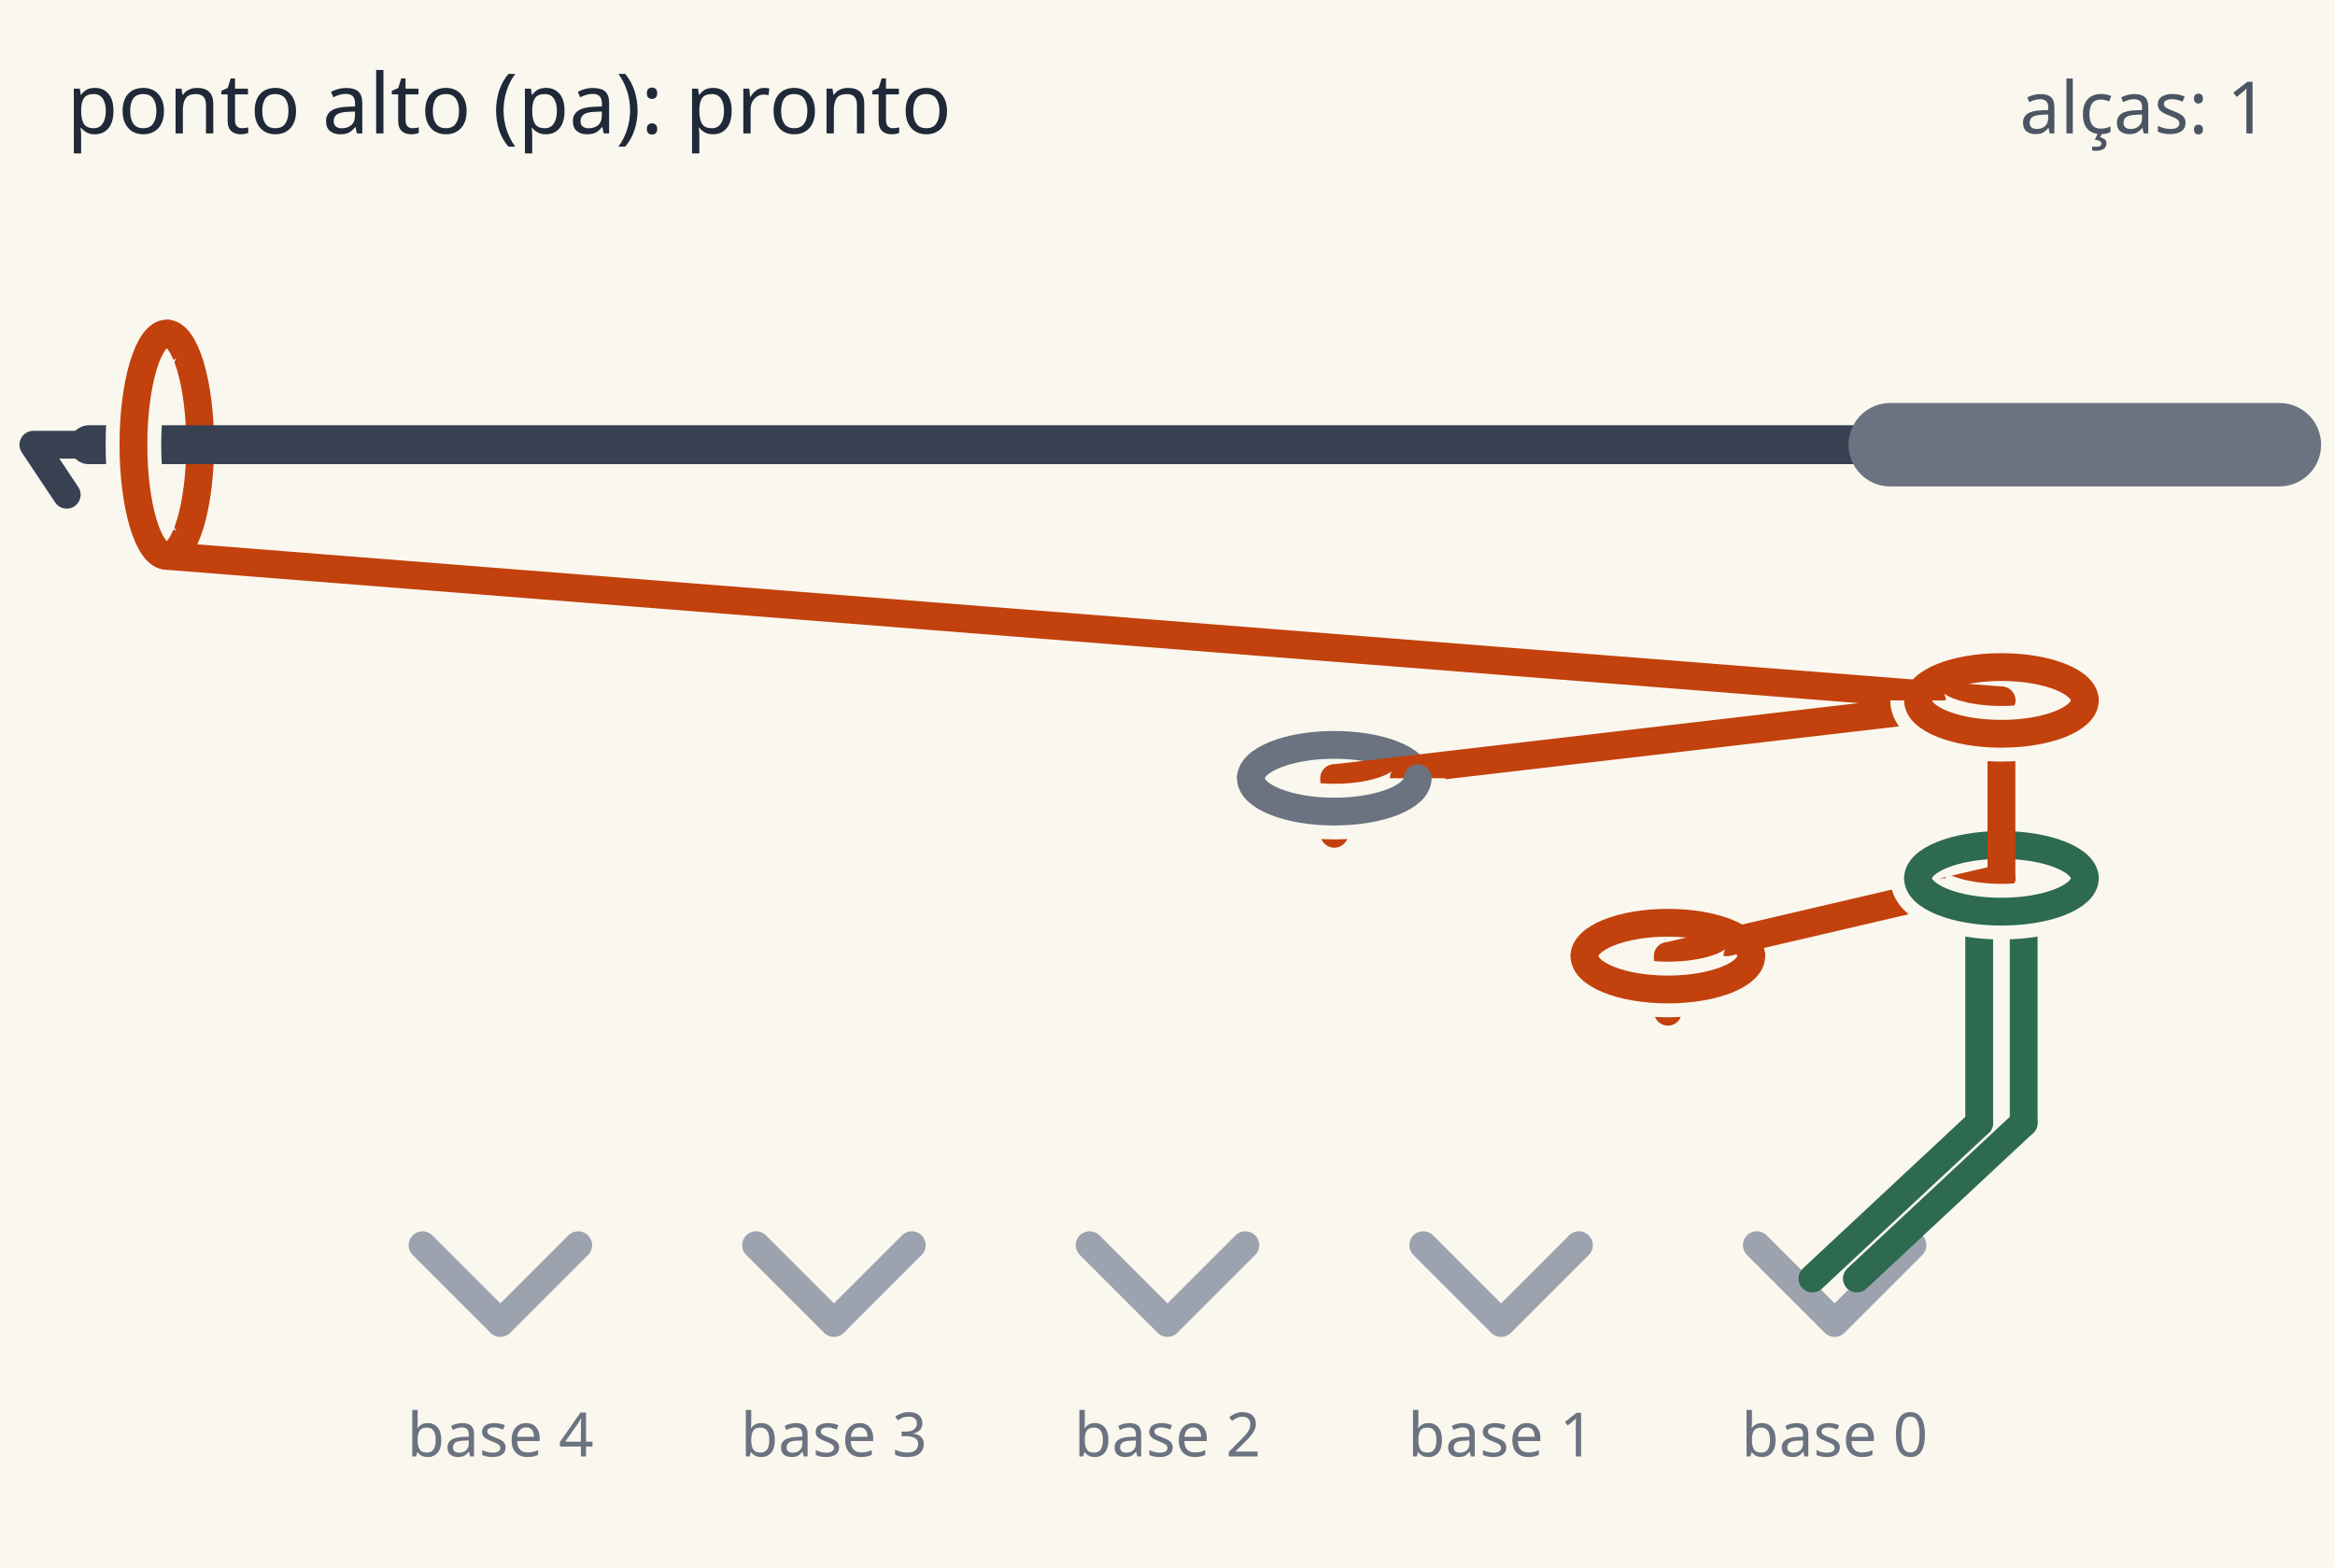
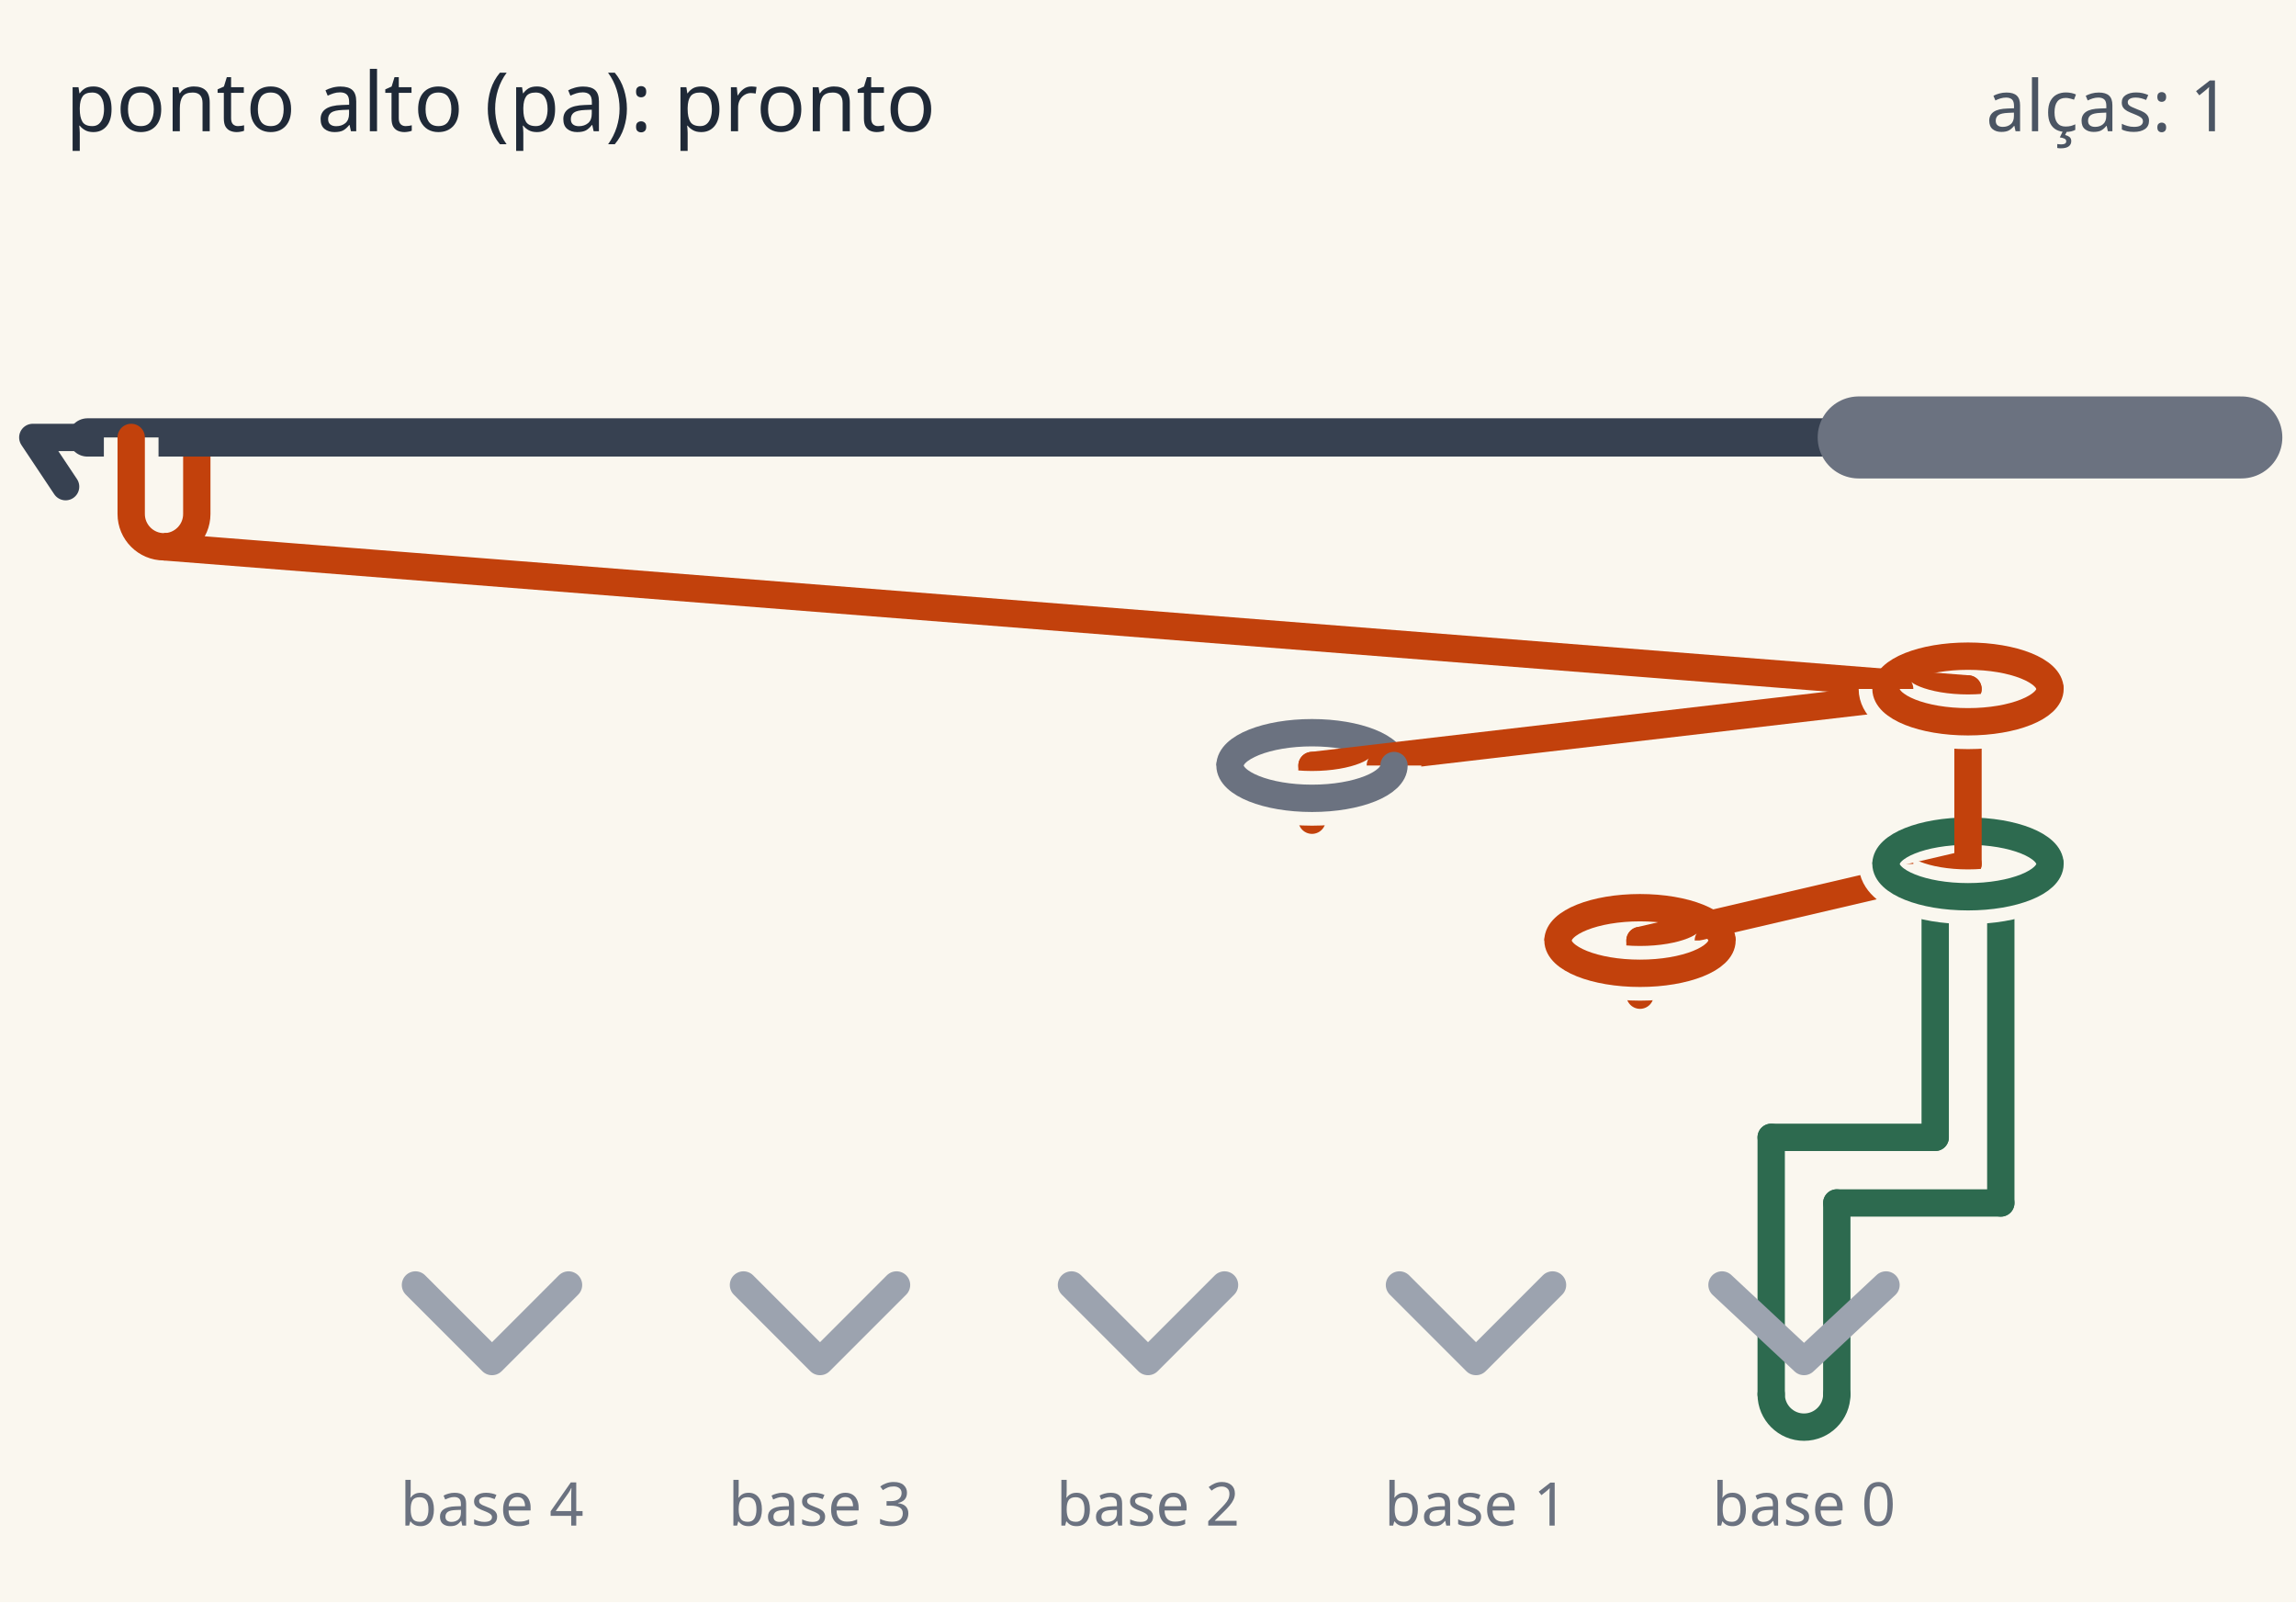
- <svg xmlns="http://www.w3.org/2000/svg" viewBox="0 0 420.0 282.0" width="420.0" height="282.0" font-family="sans-serif">
+ <svg xmlns="http://www.w3.org/2000/svg" viewBox="0 0 420.0 293.0" width="420.0" height="293.0" font-family="sans-serif">
  <rect width="100%" height="100%" fill="#faf7ef" />
  <text x="12" y="24" font-size="15" fill="#1f2937">ponto alto (pa): pronto</text>
  <text x="408.0" y="24" font-size="13" text-anchor="end" fill="#4b5563">alças: 1</text>
-   <path data-base-top="0" d="M 316.0 224.0 L 330.0 238.0 L 344.0 224.0" fill="none" stroke="#9ca3af" stroke-width="5" stroke-linecap="round" stroke-linejoin="round" />
-   <text x="330.0" y="262.0" font-size="11" text-anchor="middle" fill="#6b7280">base 0</text>
-   <path data-base-top="1" d="M 256.0 224.0 L 270.0 238.0 L 284.0 224.0" fill="none" stroke="#9ca3af" stroke-width="5" stroke-linecap="round" stroke-linejoin="round" />
-   <text x="270.0" y="262.0" font-size="11" text-anchor="middle" fill="#6b7280">base 1</text>
-   <path data-base-top="2" d="M 196.0 224.0 L 210.0 238.0 L 224.0 224.0" fill="none" stroke="#9ca3af" stroke-width="5" stroke-linecap="round" stroke-linejoin="round" />
-   <text x="210.0" y="262.0" font-size="11" text-anchor="middle" fill="#6b7280">base 2</text>
-   <path data-base-top="3" d="M 136.0 224.0 L 150.0 238.0 L 164.0 224.0" fill="none" stroke="#9ca3af" stroke-width="5" stroke-linecap="round" stroke-linejoin="round" />
-   <text x="150.0" y="262.0" font-size="11" text-anchor="middle" fill="#6b7280">base 3</text>
-   <path data-base-top="4" d="M 76.0 224.0 L 90.0 238.0 L 104.0 224.0" fill="none" stroke="#9ca3af" stroke-width="5" stroke-linecap="round" stroke-linejoin="round" />
-   <text x="90.0" y="262.0" font-size="11" text-anchor="middle" fill="#6b7280">base 4</text>
-   <line data-leg="2" data-base="0" data-side="l" data-seg="v" x1="364.0" y1="164.0" x2="364.0" y2="202.0" stroke="#2d6a4f" stroke-width="5" stroke-linecap="round" />
-   <line data-leg="2" data-base="0" data-side="l" data-seg="d" x1="364.0" y1="202.0" x2="334.0" y2="230.0" stroke="#2d6a4f" stroke-width="5" stroke-linecap="round" />
-   <line data-leg="2" data-base="0" data-side="r" data-seg="v" x1="356.0" y1="164.0" x2="356.0" y2="202.0" stroke="#2d6a4f" stroke-width="5" stroke-linecap="round" />
-   <line data-leg="2" data-base="0" data-side="r" data-seg="d" x1="356.0" y1="202.0" x2="326.0" y2="230.0" stroke="#2d6a4f" stroke-width="5" stroke-linecap="round" />
-   <path data-loop="0" data-kind="initial" data-on-hook="0" data-part="back" d="M 225.0 140.0 A 15 6 0 0 1 255.0 140.0" fill="none" stroke="#6b7280" stroke-width="5" stroke-linecap="round" />
-   <path data-loop="1" data-kind="yo" data-on-hook="0" data-part="back" d="M 285.0 172.0 A 15 6 0 0 1 315.0 172.0" fill="none" stroke="#c2410c" stroke-width="5" stroke-linecap="round" />
-   <path data-loop="2" data-kind="pulled" data-on-hook="0" data-part="back" d="M 345.0 158.0 A 15 6 0 0 1 375.0 158.0" fill="none" stroke="#2d6a4f" stroke-width="5" stroke-linecap="round" />
-   <path data-loop="3" data-kind="yo" data-on-hook="0" data-part="back" d="M 345.0 126.0 A 15 6 0 0 1 375.0 126.0" fill="none" stroke="#c2410c" stroke-width="5" stroke-linecap="round" />
-   <path data-loop="4" data-kind="yo" data-on-hook="1" data-part="back" d="M 30.0 60.0 A 6 20 0 0 1 30.0 100.0" fill="none" stroke="#c2410c" stroke-width="5" stroke-linecap="round" />
+   <text x="330.0" y="279.0" font-size="11" text-anchor="middle" fill="#6b7280">base 0</text>
+   <text x="270.0" y="279.0" font-size="11" text-anchor="middle" fill="#6b7280">base 1</text>
+   <text x="210.0" y="279.0" font-size="11" text-anchor="middle" fill="#6b7280">base 2</text>
+   <text x="150.0" y="279.0" font-size="11" text-anchor="middle" fill="#6b7280">base 3</text>
+   <text x="90.0" y="279.0" font-size="11" text-anchor="middle" fill="#6b7280">base 4</text>
+   <line data-leg="2" data-base="0" data-side="back" data-seg="0" x1="366.0" y1="164.0" x2="366.0" y2="220.0" stroke="#2d6a4f" stroke-width="5" stroke-linecap="round" />
+   <line data-leg="2" data-base="0" data-side="back" data-seg="1" x1="366.0" y1="220.0" x2="336.0" y2="220.0" stroke="#2d6a4f" stroke-width="5" stroke-linecap="round" />
+   <line data-leg="2" data-base="0" data-side="back" data-seg="2" x1="336.0" y1="220.0" x2="336.0" y2="255.0" stroke="#2d6a4f" stroke-width="5" stroke-linecap="round" />
+   <line data-leg="2" data-base="0" data-side="front" data-seg="0" x1="354.0" y1="164.0" x2="354.0" y2="208.0" stroke="#2d6a4f" stroke-width="5" stroke-linecap="round" />
+   <line data-leg="2" data-base="0" data-side="front" data-seg="1" x1="354.0" y1="208.0" x2="324.0" y2="208.0" stroke="#2d6a4f" stroke-width="5" stroke-linecap="round" />
+   <line data-leg="2" data-base="0" data-side="front" data-seg="2" x1="324.0" y1="208.0" x2="324.0" y2="255.0" stroke="#2d6a4f" stroke-width="5" stroke-linecap="round" />
+   <path data-leg-curve="2" data-base="0" d="M 336.0 255.0 A 6 6 0 0 1 324.0 255.0" fill="none" stroke="#2d6a4f" stroke-width="5" stroke-linecap="round" />
+   <path data-base-top="0" data-cx="330.0" data-hw="15.0" d="M 315.0 235.0 L 330.0 249.0 L 345.0 235.0" fill="none" stroke="#9ca3af" stroke-width="5" stroke-linecap="round" stroke-linejoin="round" />
+   <path data-base-top="1" data-cx="270.0" data-hw="14.0" d="M 256.0 235.0 L 270.0 249.0 L 284.0 235.0" fill="none" stroke="#9ca3af" stroke-width="5" stroke-linecap="round" stroke-linejoin="round" />
+   <path data-base-top="2" data-cx="210.0" data-hw="14.0" d="M 196.0 235.0 L 210.0 249.0 L 224.0 235.0" fill="none" stroke="#9ca3af" stroke-width="5" stroke-linecap="round" stroke-linejoin="round" />
+   <path data-base-top="3" data-cx="150.0" data-hw="14.0" d="M 136.0 235.0 L 150.0 249.0 L 164.0 235.0" fill="none" stroke="#9ca3af" stroke-width="5" stroke-linecap="round" stroke-linejoin="round" />
+   <path data-base-top="4" data-cx="90.0" data-hw="14.0" d="M 76.0 235.0 L 90.0 249.0 L 104.0 235.0" fill="none" stroke="#9ca3af" stroke-width="5" stroke-linecap="round" stroke-linejoin="round" />
+   <path data-loop="0" data-kind="initial" data-on-hook="0" data-part="back" data-cx="240.0" data-cy="140.0" d="M 225.0 140.0 A 15 6 0 0 1 255.0 140.0" fill="none" stroke="#6b7280" stroke-width="5" stroke-linecap="round" />
+   <path data-loop="1" data-kind="yo" data-on-hook="0" data-part="back" data-cx="300.0" data-cy="172.0" d="M 285.0 172.0 A 15 6 0 0 1 315.0 172.0" fill="none" stroke="#c2410c" stroke-width="5" stroke-linecap="round" />
+   <path data-loop="2" data-kind="pulled" data-on-hook="0" data-part="back" data-cx="360.0" data-cy="158.0" d="M 345.0 158.0 A 15 6 0 0 1 375.0 158.0" fill="none" stroke="#2d6a4f" stroke-width="5" stroke-linecap="round" />
+   <path data-loop="3" data-kind="yo" data-on-hook="0" data-part="back" data-cx="360.0" data-cy="126.0" d="M 345.0 126.0 A 15 6 0 0 1 375.0 126.0" fill="none" stroke="#c2410c" stroke-width="5" stroke-linecap="round" />
+   <path data-loop="4" data-kind="yo" data-on-hook="1" data-part="back" data-cx="30.0" data-cy="80.0" d="M 36.0 80.0 L 36.0 94.0 A 6 6 0 0 1 30.0 100.0" fill="none" stroke="#c2410c" stroke-width="5" stroke-linecap="round" />
  <line data-hook="1" x1="404.0" y1="80" x2="16.0" y2="80" stroke="#374151" stroke-width="7" stroke-linecap="round" />
  <line data-hook-handle="1" x1="410.0" y1="80" x2="340.0" y2="80" stroke="#6b7280" stroke-width="15" stroke-linecap="round" />
  <path data-hook-tip="1" d="M 18.0 80 L 6.0 80 L 12.0 89" fill="none" stroke="#374151" stroke-width="5" stroke-linecap="round" stroke-linejoin="round" />
  <line data-strand="3" data-draw="1" data-through="2" x1="360.0" y1="132.0" x2="360.0" y2="158.0" stroke="#c2410c" stroke-width="5" stroke-linecap="round" />
  <line data-strand="3" data-draw="1" data-through="1" x1="360.0" y1="158.0" x2="300.0" y2="172.0" stroke="#c2410c" stroke-width="5" stroke-linecap="round" />
  <line data-strand="3" data-draw="1" data-exit="1" x1="300.0" y1="172.0" x2="300.0" y2="182.0" stroke="#c2410c" stroke-width="5" stroke-linecap="round" />
  <line data-strand="4" data-draw="2" data-through="3" x1="30.0" y1="100.0" x2="360.0" y2="126.0" stroke="#c2410c" stroke-width="5" stroke-linecap="round" />
  <line data-strand="4" data-draw="2" data-through="0" x1="360.0" y1="126.0" x2="240.0" y2="140.0" stroke="#c2410c" stroke-width="5" stroke-linecap="round" />
  <line data-strand="4" data-draw="2" data-exit="1" x1="240.0" y1="140.0" x2="240.0" y2="150.0" stroke="#c2410c" stroke-width="5" stroke-linecap="round" />
  <path d="M 225.0 140.0 A 15 6 0 0 0 255.0 140.0" fill="none" stroke="#faf7ef" stroke-width="10" stroke-linecap="butt" />
-   <path data-loop="0" data-kind="initial" data-on-hook="0" data-part="front" d="M 225.0 140.0 A 15 6 0 0 0 255.0 140.0" fill="none" stroke="#6b7280" stroke-width="5" stroke-linecap="round" />
+   <path data-loop="0" data-kind="initial" data-on-hook="0" data-part="front" data-cx="240.0" data-cy="140.0" d="M 225.0 140.0 A 15 6 0 0 0 255.0 140.0" fill="none" stroke="#6b7280" stroke-width="5" stroke-linecap="round" />
  <path d="M 285.0 172.0 A 15 6 0 0 0 315.0 172.0" fill="none" stroke="#faf7ef" stroke-width="10" stroke-linecap="butt" />
-   <path data-loop="1" data-kind="yo" data-on-hook="0" data-part="front" d="M 285.0 172.0 A 15 6 0 0 0 315.0 172.0" fill="none" stroke="#c2410c" stroke-width="5" stroke-linecap="round" />
+   <path data-loop="1" data-kind="yo" data-on-hook="0" data-part="front" data-cx="300.0" data-cy="172.0" d="M 285.0 172.0 A 15 6 0 0 0 315.0 172.0" fill="none" stroke="#c2410c" stroke-width="5" stroke-linecap="round" />
  <path d="M 345.0 158.0 A 15 6 0 0 0 375.0 158.0" fill="none" stroke="#faf7ef" stroke-width="10" stroke-linecap="butt" />
-   <path data-loop="2" data-kind="pulled" data-on-hook="0" data-part="front" d="M 345.0 158.0 A 15 6 0 0 0 375.0 158.0" fill="none" stroke="#2d6a4f" stroke-width="5" stroke-linecap="round" />
+   <path data-loop="2" data-kind="pulled" data-on-hook="0" data-part="front" data-cx="360.0" data-cy="158.0" d="M 345.0 158.0 A 15 6 0 0 0 375.0 158.0" fill="none" stroke="#2d6a4f" stroke-width="5" stroke-linecap="round" />
  <path d="M 345.0 126.0 A 15 6 0 0 0 375.0 126.0" fill="none" stroke="#faf7ef" stroke-width="10" stroke-linecap="butt" />
-   <path data-loop="3" data-kind="yo" data-on-hook="0" data-part="front" d="M 345.0 126.0 A 15 6 0 0 0 375.0 126.0" fill="none" stroke="#c2410c" stroke-width="5" stroke-linecap="round" />
-   <path d="M 30.0 60.0 A 6 20 0 0 0 30.0 100.0" fill="none" stroke="#faf7ef" stroke-width="10" stroke-linecap="butt" />
-   <path data-loop="4" data-kind="yo" data-on-hook="1" data-part="front" d="M 30.0 60.0 A 6 20 0 0 0 30.0 100.0" fill="none" stroke="#c2410c" stroke-width="5" stroke-linecap="round" />
+   <path data-loop="3" data-kind="yo" data-on-hook="0" data-part="front" data-cx="360.0" data-cy="126.0" d="M 345.0 126.0 A 15 6 0 0 0 375.0 126.0" fill="none" stroke="#c2410c" stroke-width="5" stroke-linecap="round" />
+   <path d="M 30.0 100.0 A 6 6 0 0 1 24.0 94.0 L 24.0 80.0" fill="none" stroke="#faf7ef" stroke-width="10" stroke-linecap="butt" />
+   <path data-loop="4" data-kind="yo" data-on-hook="1" data-part="front" data-cx="30.0" data-cy="80.0" d="M 30.0 100.0 A 6 6 0 0 1 24.0 94.0 L 24.0 80.0" fill="none" stroke="#c2410c" stroke-width="5" stroke-linecap="round" />
</svg>
